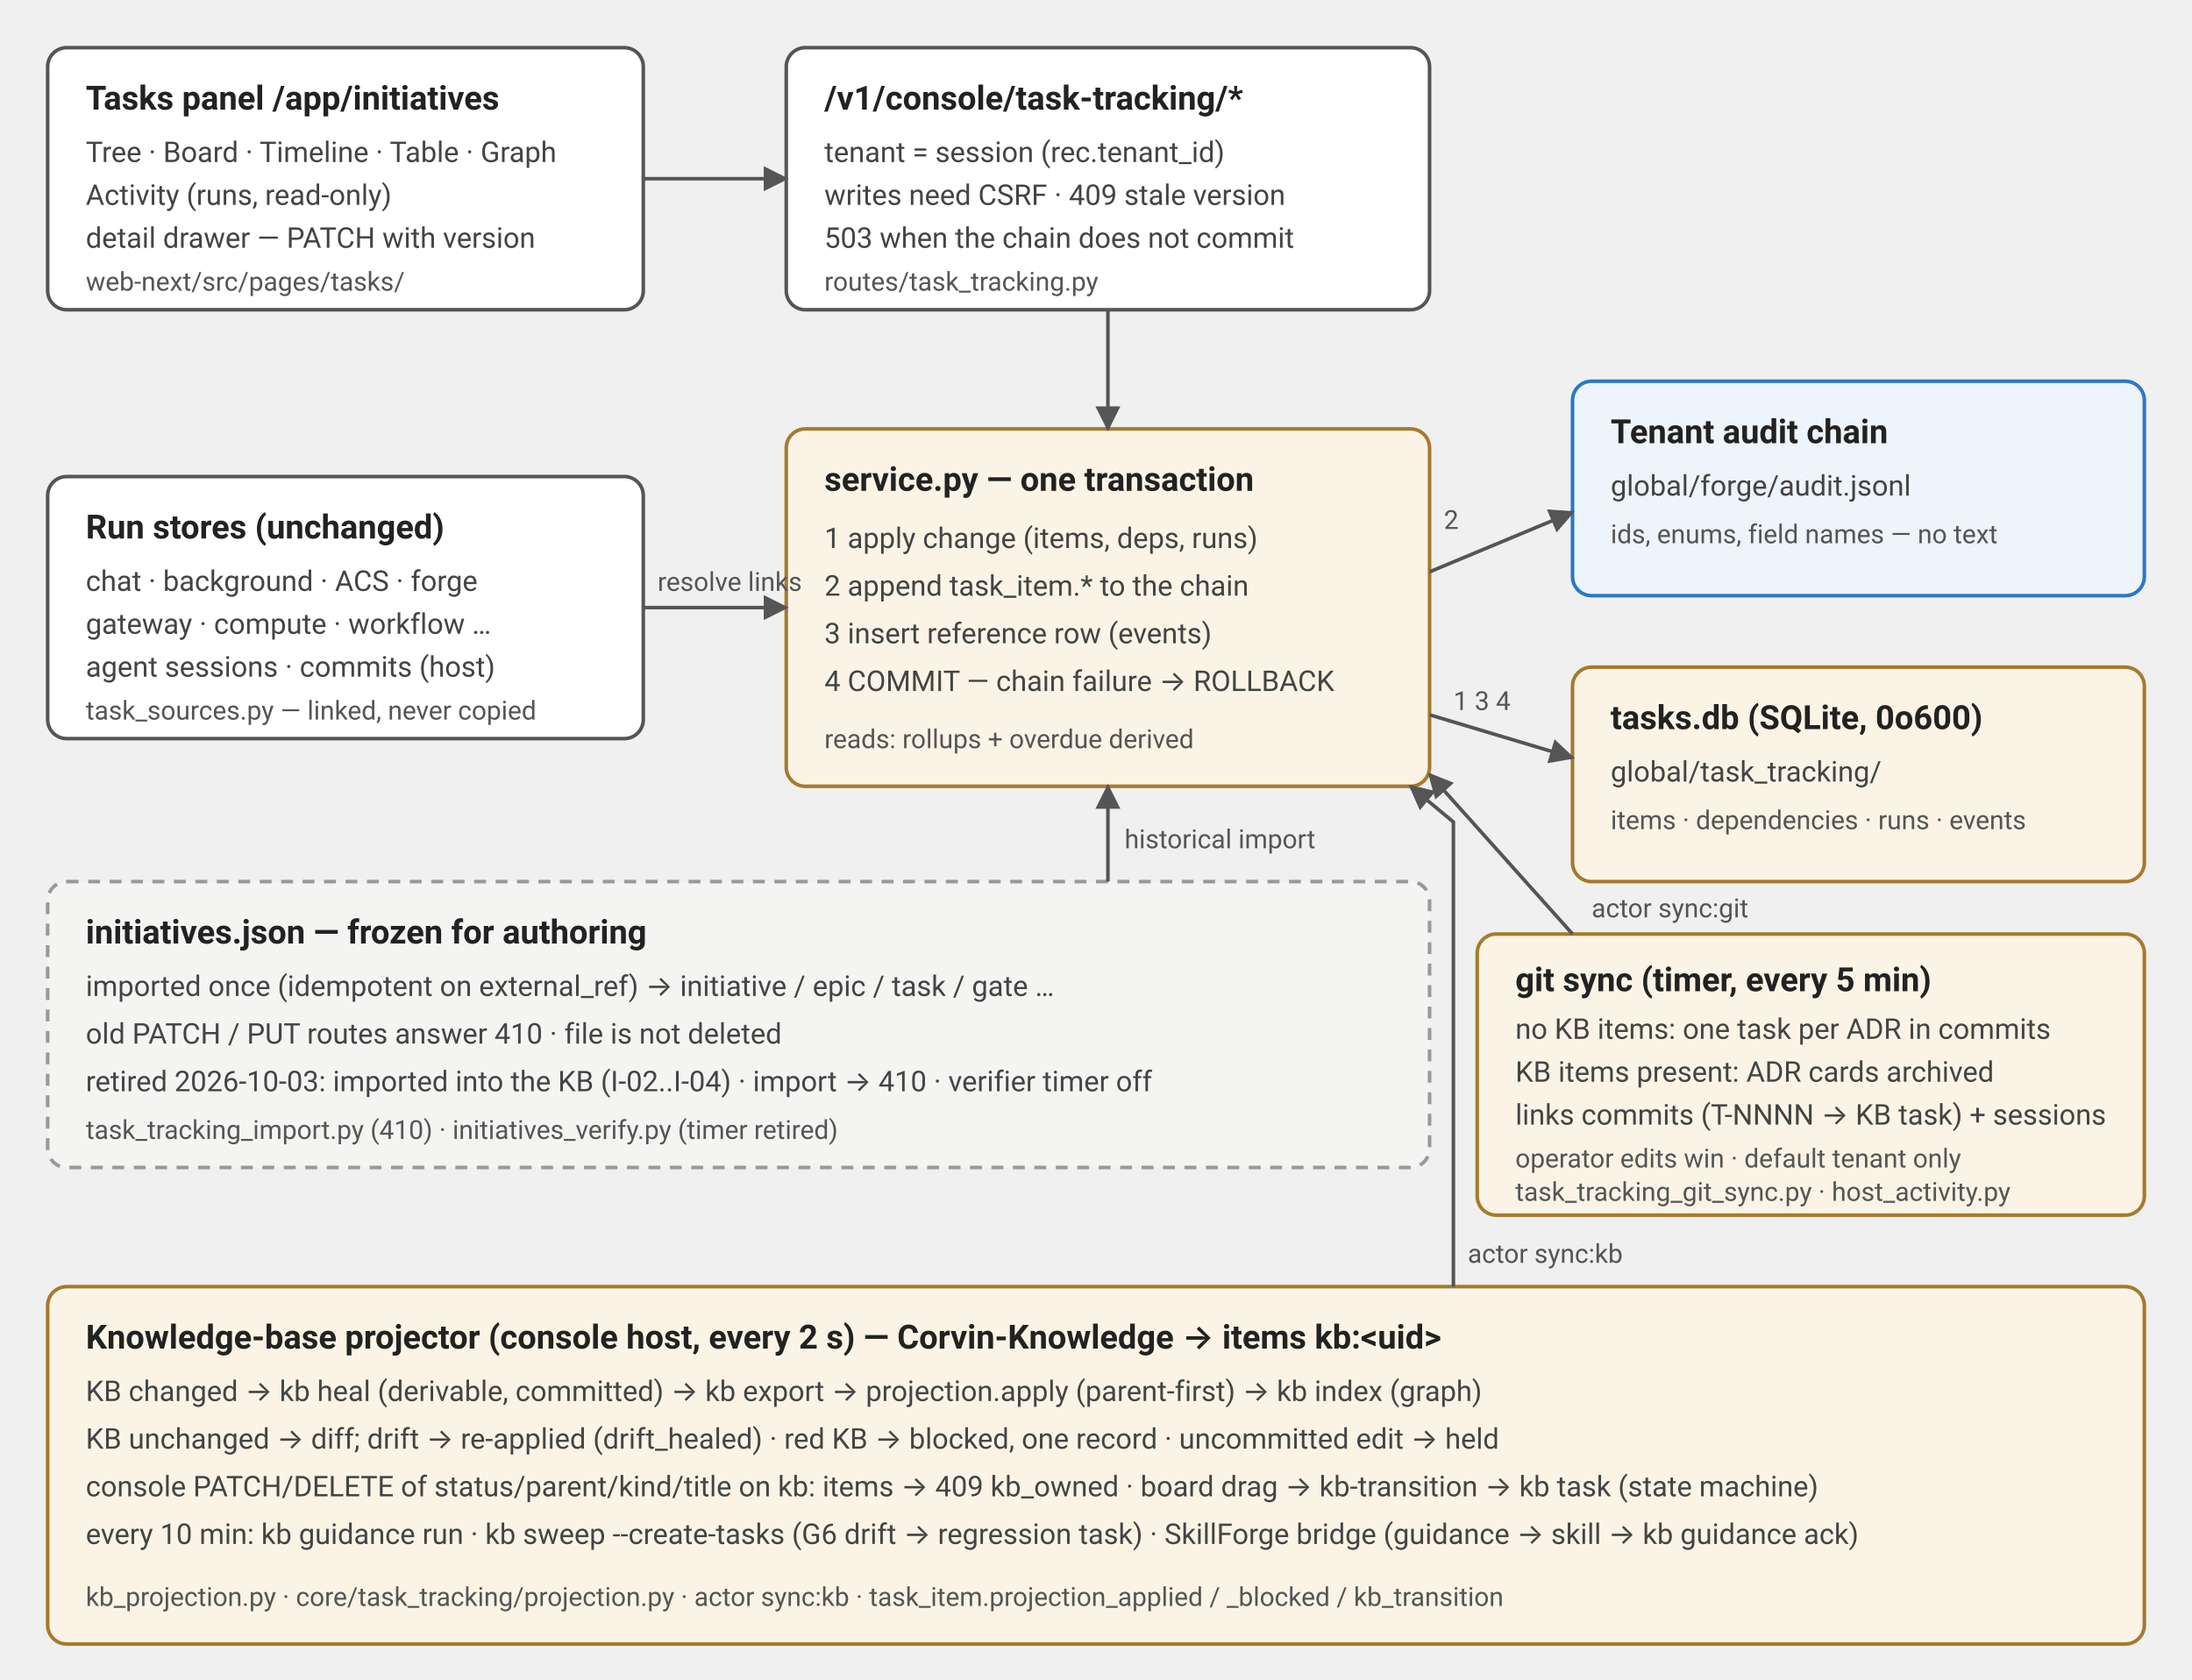
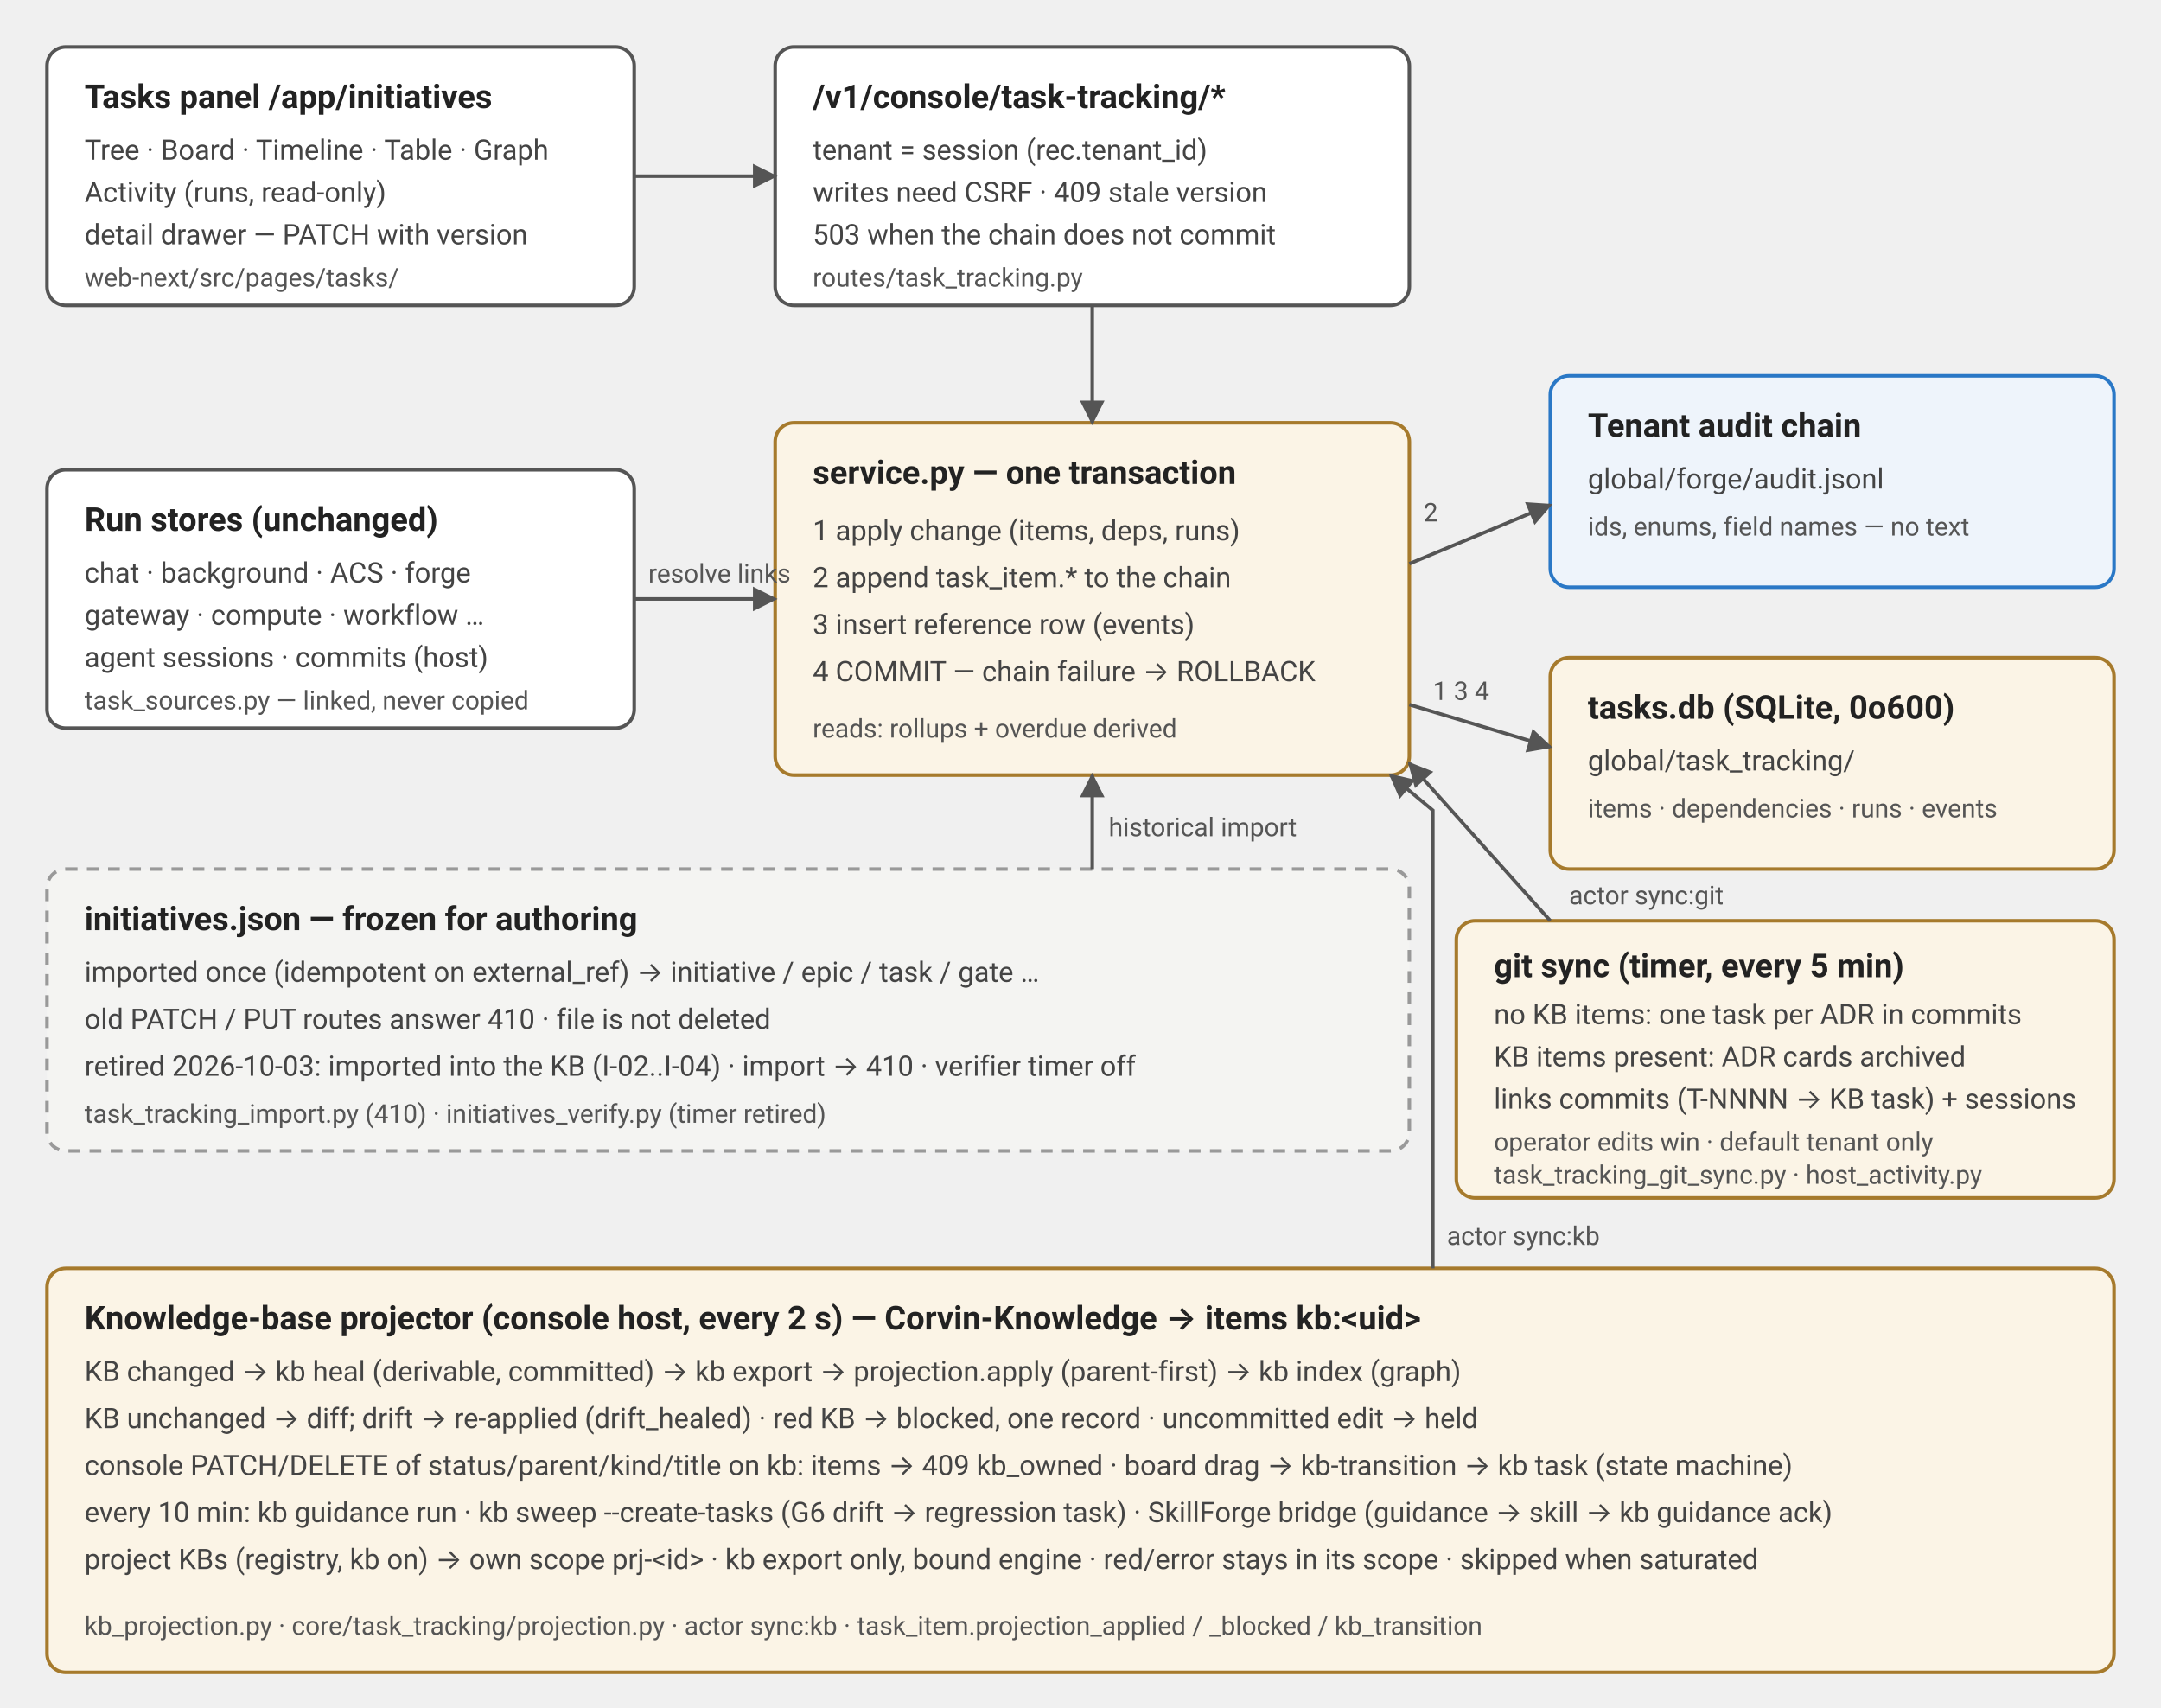
- <svg xmlns="http://www.w3.org/2000/svg" viewBox="0 0 920 705" font-family="-apple-system, BlinkMacSystemFont, 'Segoe UI', Roboto, sans-serif">
+ <svg xmlns="http://www.w3.org/2000/svg" viewBox="0 0 920 727" font-family="-apple-system, BlinkMacSystemFont, 'Segoe UI', Roboto, sans-serif">
  <defs>
    <marker id="a" viewBox="0 0 10 10" refX="9" refY="5" markerWidth="7" markerHeight="7" orient="auto-start-reverse">
      <path d="M0,0 L10,5 L0,10 z" fill="#555" />
    </marker>
    <style>
      .box{fill:#fff;stroke:#555;stroke-width:1.5}
      .core{fill:#fbf4e6;stroke:#a67a2c;stroke-width:1.5}
      .chain{fill:#eef4fb;stroke:#2a78c6;stroke-width:1.5}
      .frozen{fill:#f4f4f2;stroke:#999;stroke-width:1.5;stroke-dasharray:5 4}
      .t{font-size:14px;font-weight:600;fill:#222}
      .s{font-size:12px;fill:#444}
      .l{font-size:11px;fill:#555}
      .ln{stroke:#555;stroke-width:1.5;fill:none}
    </style>
  </defs>
  <rect class="box" x="20" y="20" width="250" height="110" rx="8" />
  <text class="t" x="36" y="46">Tasks panel  /app/initiatives</text>
  <text class="s" x="36" y="68">Tree · Board · Timeline · Table · Graph</text>
  <text class="s" x="36" y="86">Activity (runs, read-only)</text>
  <text class="s" x="36" y="104">detail drawer — PATCH with version</text>
  <text class="l" x="36" y="122">web-next/src/pages/tasks/</text>
  <rect class="box" x="330" y="20" width="270" height="110" rx="8" />
  <text class="t" x="346" y="46">/v1/console/task-tracking/*</text>
  <text class="s" x="346" y="68">tenant = session (rec.tenant_id)</text>
  <text class="s" x="346" y="86">writes need CSRF · 409 stale version</text>
  <text class="s" x="346" y="104">503 when the chain does not commit</text>
  <text class="l" x="346" y="122">routes/task_tracking.py</text>
  <path class="ln" d="M270,75 L330,75" marker-end="url(#a)" />
  <rect class="core" x="330" y="180" width="270" height="150" rx="8" />
  <text class="t" x="346" y="206">service.py — one transaction</text>
  <text class="s" x="346" y="230">1  apply change (items, deps, runs)</text>
  <text class="s" x="346" y="250">2  append task_item.* to the chain</text>
  <text class="s" x="346" y="270">3  insert reference row (events)</text>
  <text class="s" x="346" y="290">4  COMMIT — chain failure → ROLLBACK</text>
  <text class="l" x="346" y="314">reads: rollups + overdue derived</text>
  <path class="ln" d="M465,130 L465,180" marker-end="url(#a)" />
  <rect class="chain" x="660" y="160" width="240" height="90" rx="8" />
  <text class="t" x="676" y="186">Tenant audit chain</text>
  <text class="s" x="676" y="208">global/forge/audit.jsonl</text>
  <text class="l" x="676" y="228">ids, enums, field names — no text</text>
  <path class="ln" d="M600,240 L660,215" marker-end="url(#a)" />
  <text class="l" x="606" y="222">2</text>
  <rect class="core" x="660" y="280" width="240" height="90" rx="8" />
  <text class="t" x="676" y="306">tasks.db (SQLite, 0o600)</text>
  <text class="s" x="676" y="328">global/task_tracking/</text>
  <text class="l" x="676" y="348">items · dependencies · runs · events</text>
  <path class="ln" d="M600,300 L660,318" marker-end="url(#a)" />
  <text class="l" x="610" y="298">1 3 4</text>
  <rect class="box" x="20" y="200" width="250" height="110" rx="8" />
  <text class="t" x="36" y="226">Run stores (unchanged)</text>
  <text class="s" x="36" y="248">chat · background · ACS · forge</text>
  <text class="s" x="36" y="266">gateway · compute · workflow …</text>
  <text class="s" x="36" y="284">agent sessions · commits (host)</text>
  <text class="l" x="36" y="302">task_sources.py — linked, never copied</text>
  <path class="ln" d="M270,255 L330,255" marker-end="url(#a)" />
  <text class="l" x="276" y="248">resolve links</text>
  <rect class="frozen" x="20" y="370" width="580" height="120" rx="8" />
  <text class="t" x="36" y="396">initiatives.json — frozen for authoring</text>
  <text class="s" x="36" y="418">imported once (idempotent on external_ref) → initiative / epic / task / gate …</text>
  <text class="s" x="36" y="438">old PATCH / PUT routes answer 410 · file is not deleted</text>
  <text class="s" x="36" y="458">retired 2026-10-03: imported into the KB (I-02..I-04) · import → 410 · verifier timer off</text>
  <text class="l" x="36" y="478">task_tracking_import.py (410) · initiatives_verify.py (timer retired)</text>
  <path class="ln" d="M465,370 L465,330" marker-end="url(#a)" />
  <text class="l" x="472" y="356">historical import</text>
  <rect class="core" x="620" y="392" width="280" height="118" rx="8" />
  <text class="t" x="636" y="416">git sync (timer, every 5 min)</text>
  <text class="s" x="636" y="436">no KB items: one task per ADR in commits</text>
  <text class="s" x="636" y="454">KB items present: ADR cards archived</text>
  <text class="s" x="636" y="472">links commits (T-NNNN → KB task) + sessions</text>
  <text class="l" x="636" y="490">operator edits win · default tenant only</text>
  <text class="l" x="636" y="504">task_tracking_git_sync.py · host_activity.py</text>
  <path class="ln" d="M660,392 L600,325" marker-end="url(#a)" />
  <text class="l" x="668" y="385">actor sync:git</text>
-   <rect class="core" x="20" y="540" width="880" height="150" rx="8" />
+   <rect class="core" x="20" y="540" width="880" height="172" rx="8" />
  <text class="t" x="36" y="566">Knowledge-base projector (console host, every 2 s) — Corvin-Knowledge → items kb:&lt;uid&gt;</text>
  <text class="s" x="36" y="588">KB changed → kb heal (derivable, committed) → kb export → projection.apply (parent-first) → kb index (graph)</text>
  <text class="s" x="36" y="608">KB unchanged → diff; drift → re-applied (drift_healed) · red KB → blocked, one record · uncommitted edit → held</text>
  <text class="s" x="36" y="628">console PATCH/DELETE of status/parent/kind/title on kb: items → 409 kb_owned · board drag → kb-transition → kb task (state machine)</text>
  <text class="s" x="36" y="648">every 10 min: kb guidance run · kb sweep --create-tasks (G6 drift → regression task) · SkillForge bridge (guidance → skill → kb guidance ack)</text>
-   <text class="l" x="36" y="674">kb_projection.py · core/task_tracking/projection.py · actor sync:kb · task_item.projection_applied / _blocked / kb_transition</text>
+   <text class="s" x="36" y="668">project KBs (registry, kb on) → own scope prj-&lt;id&gt; · kb export only, bound engine · red/error stays in its scope · skipped when saturated</text>
+   <text class="l" x="36" y="696">kb_projection.py · core/task_tracking/projection.py · actor sync:kb · task_item.projection_applied / _blocked / kb_transition</text>
  <path class="ln" d="M610,540 L610,345 L592,330" marker-end="url(#a)" />
  <text class="l" x="616" y="530">actor sync:kb</text>
</svg>
